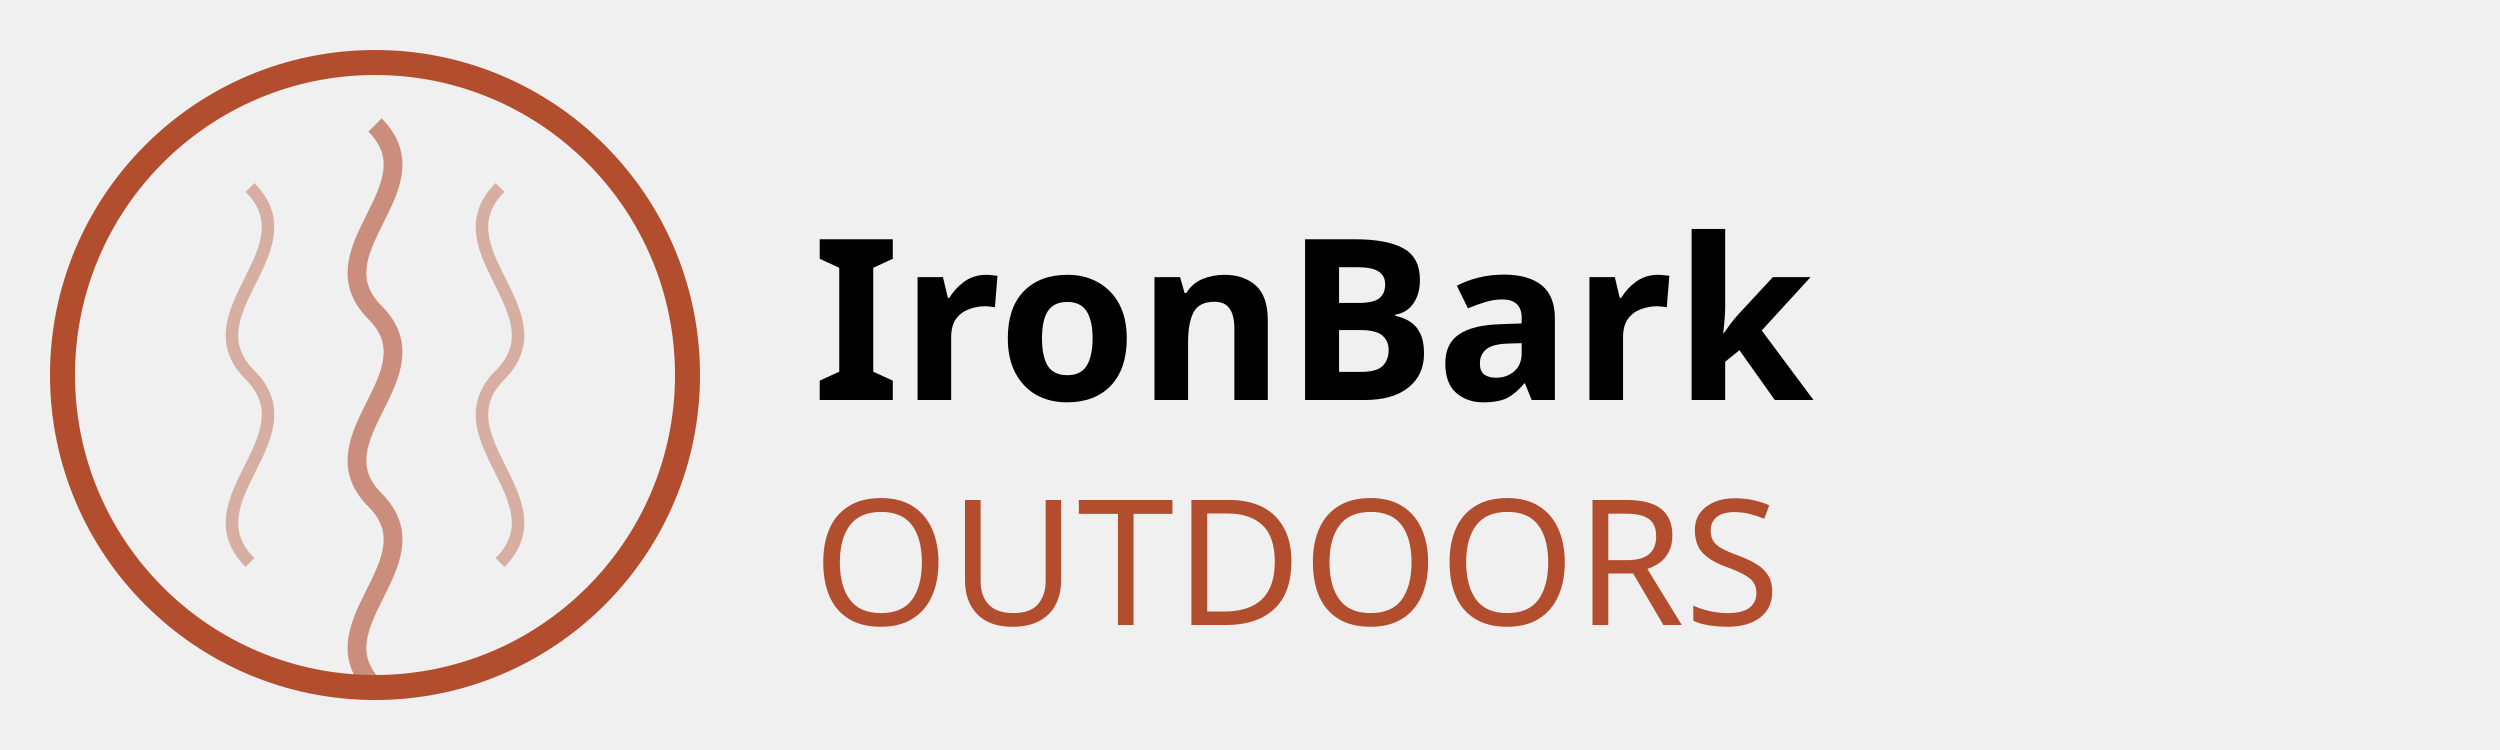
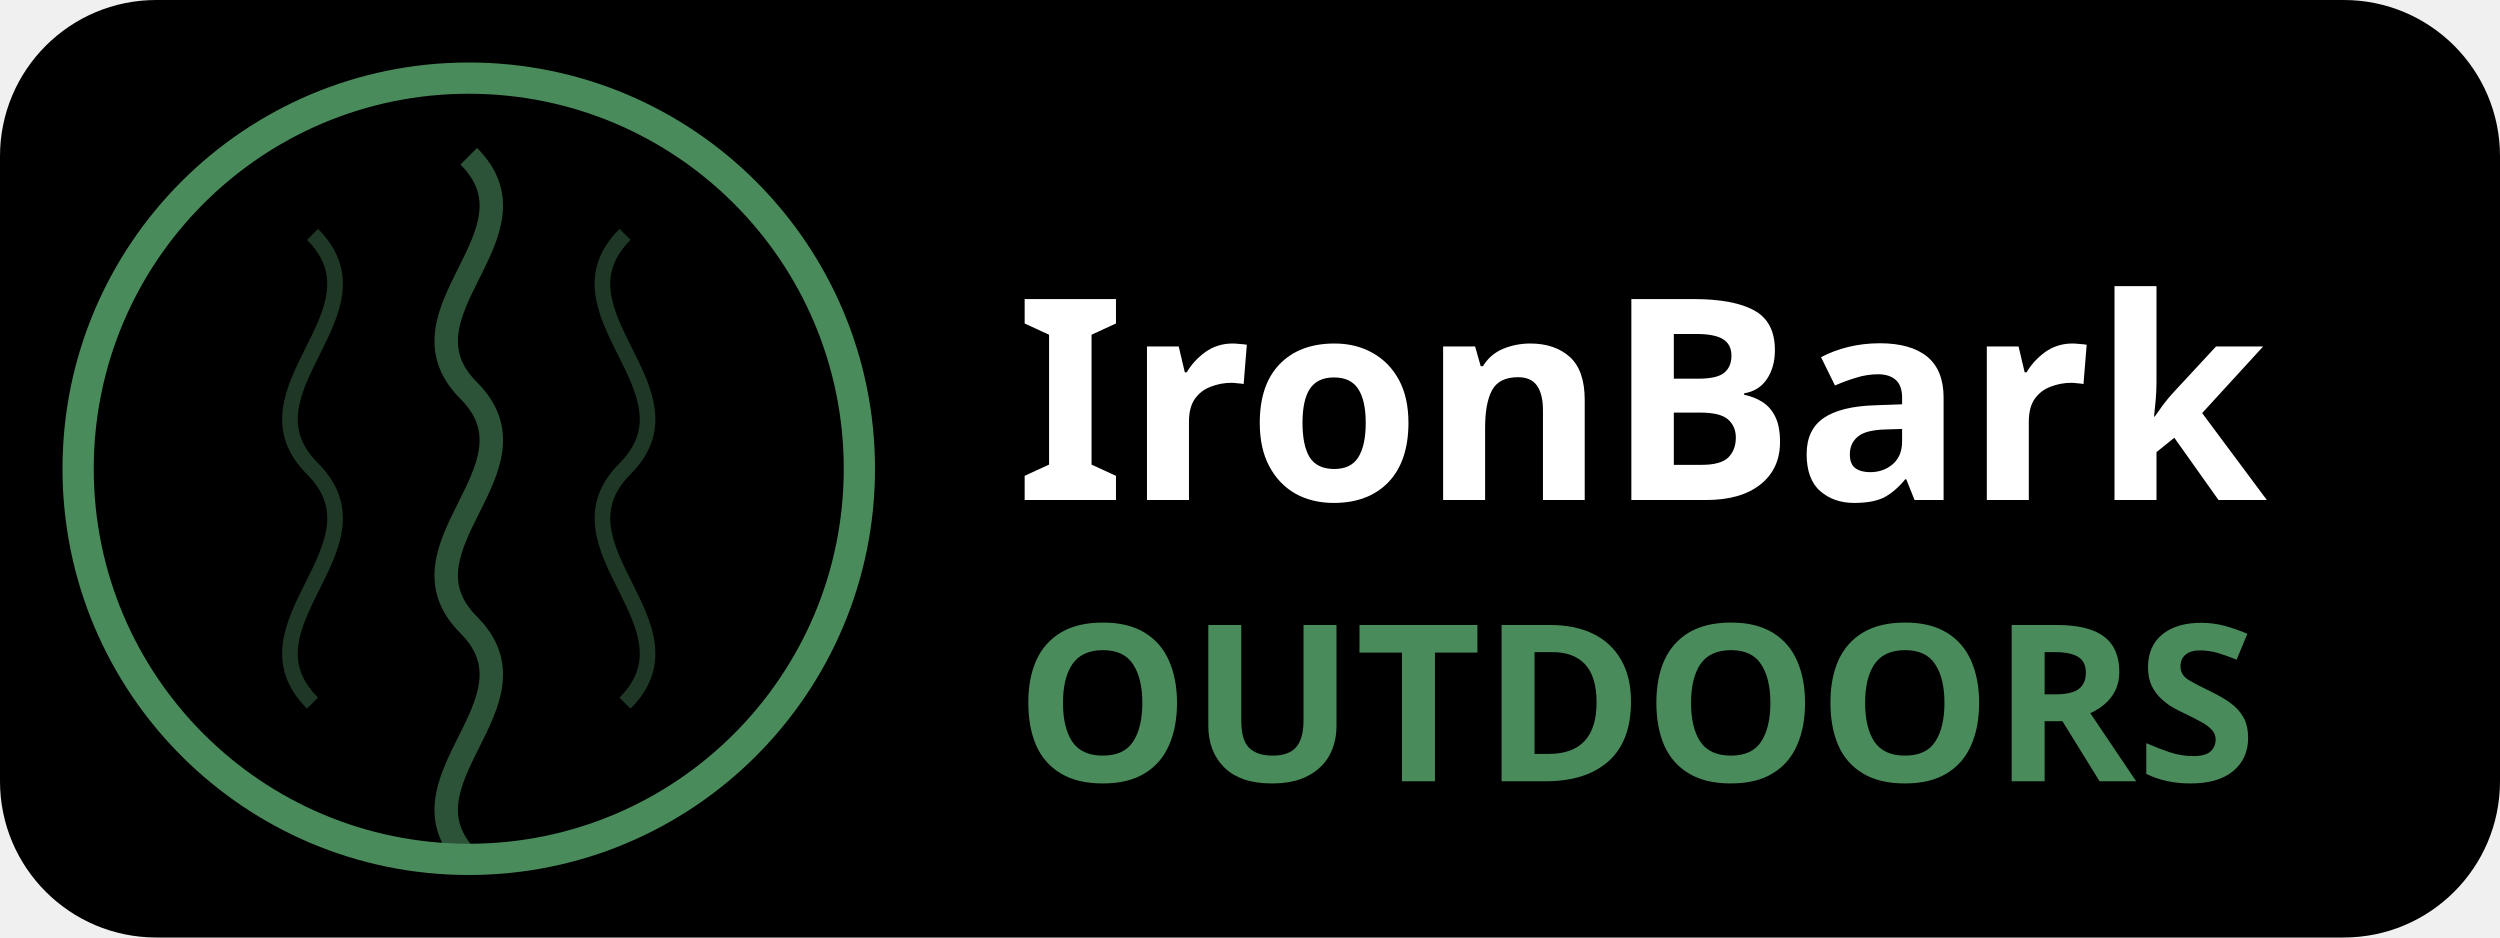
- <svg xmlns="http://www.w3.org/2000/svg" width="200" height="60" viewBox="0 0 200 60" fill="none">
-   <circle cx="30" cy="30" r="25" stroke="#B24D2E" stroke-width="2" fill="none" />
-   <path d="M30 10 C35 15, 25 20, 30 25 C35 30, 25 35, 30 40 C35 45, 25 50, 30 55" stroke="#B24D2E" stroke-width="1.5" fill="none" opacity="0.6" />
-   <path d="M20 15 C25 20, 15 25, 20 30 C25 35, 15 40, 20 45" stroke="#B24D2E" stroke-width="1" fill="none" opacity="0.4" />
-   <path d="M40 15 C35 20, 45 25, 40 30 C35 35, 45 40, 40 45" stroke="#B24D2E" stroke-width="1" fill="none" opacity="0.4" />
-   <text x="65" y="32" font-family="'Outfit', sans-serif" font-weight="700" font-size="18" fill="#000000" class="logo-text">IronBark</text>
-   <text x="65" y="50" font-family="'Outfit', sans-serif" font-weight="400" font-size="14" fill="#B24D2E" class="logo-accent">OUTDOORS</text>
-   <style>
-     .dark-mode .logo-text { fill: #FFFFFF; }
-   </style>
+ <svg xmlns="http://www.w3.org/2000/svg" width="160" height="60" viewBox="0 0 160 60" fill="none">
+   <rect x="0" y="0" width="160" height="60" rx="10" ry="10" fill="#000000" />
+   <circle cx="30" cy="30" r="25" stroke="#4a8b5c" stroke-width="2" fill="none" />
+   <path d="M30 10 C35 15, 25 20, 30 25 C35 30, 25 35, 30 40 C35 45, 25 50, 30 55" stroke="#4a8b5c" stroke-width="1.5" fill="none" opacity="0.6" />
+   <path d="M20 15 C25 20, 15 25, 20 30 C25 35, 15 40, 20 45" stroke="#4a8b5c" stroke-width="1" fill="none" opacity="0.4" />
+   <path d="M40 15 C35 20, 45 25, 40 30 C35 35, 45 40, 40 45" stroke="#4a8b5c" stroke-width="1" fill="none" opacity="0.4" />
+   <text x="65" y="32" font-family="'Outfit', sans-serif" font-weight="700" font-size="18" fill="#FFFFFF" class="logo-text">IronBark</text>
+   <text x="65" y="50" font-family="'Outfit', sans-serif" font-weight="500" font-size="14" fill="#4a8b5c" style="font-weight: bold;" class="logo-accent">OUTDOORS</text>
</svg>
